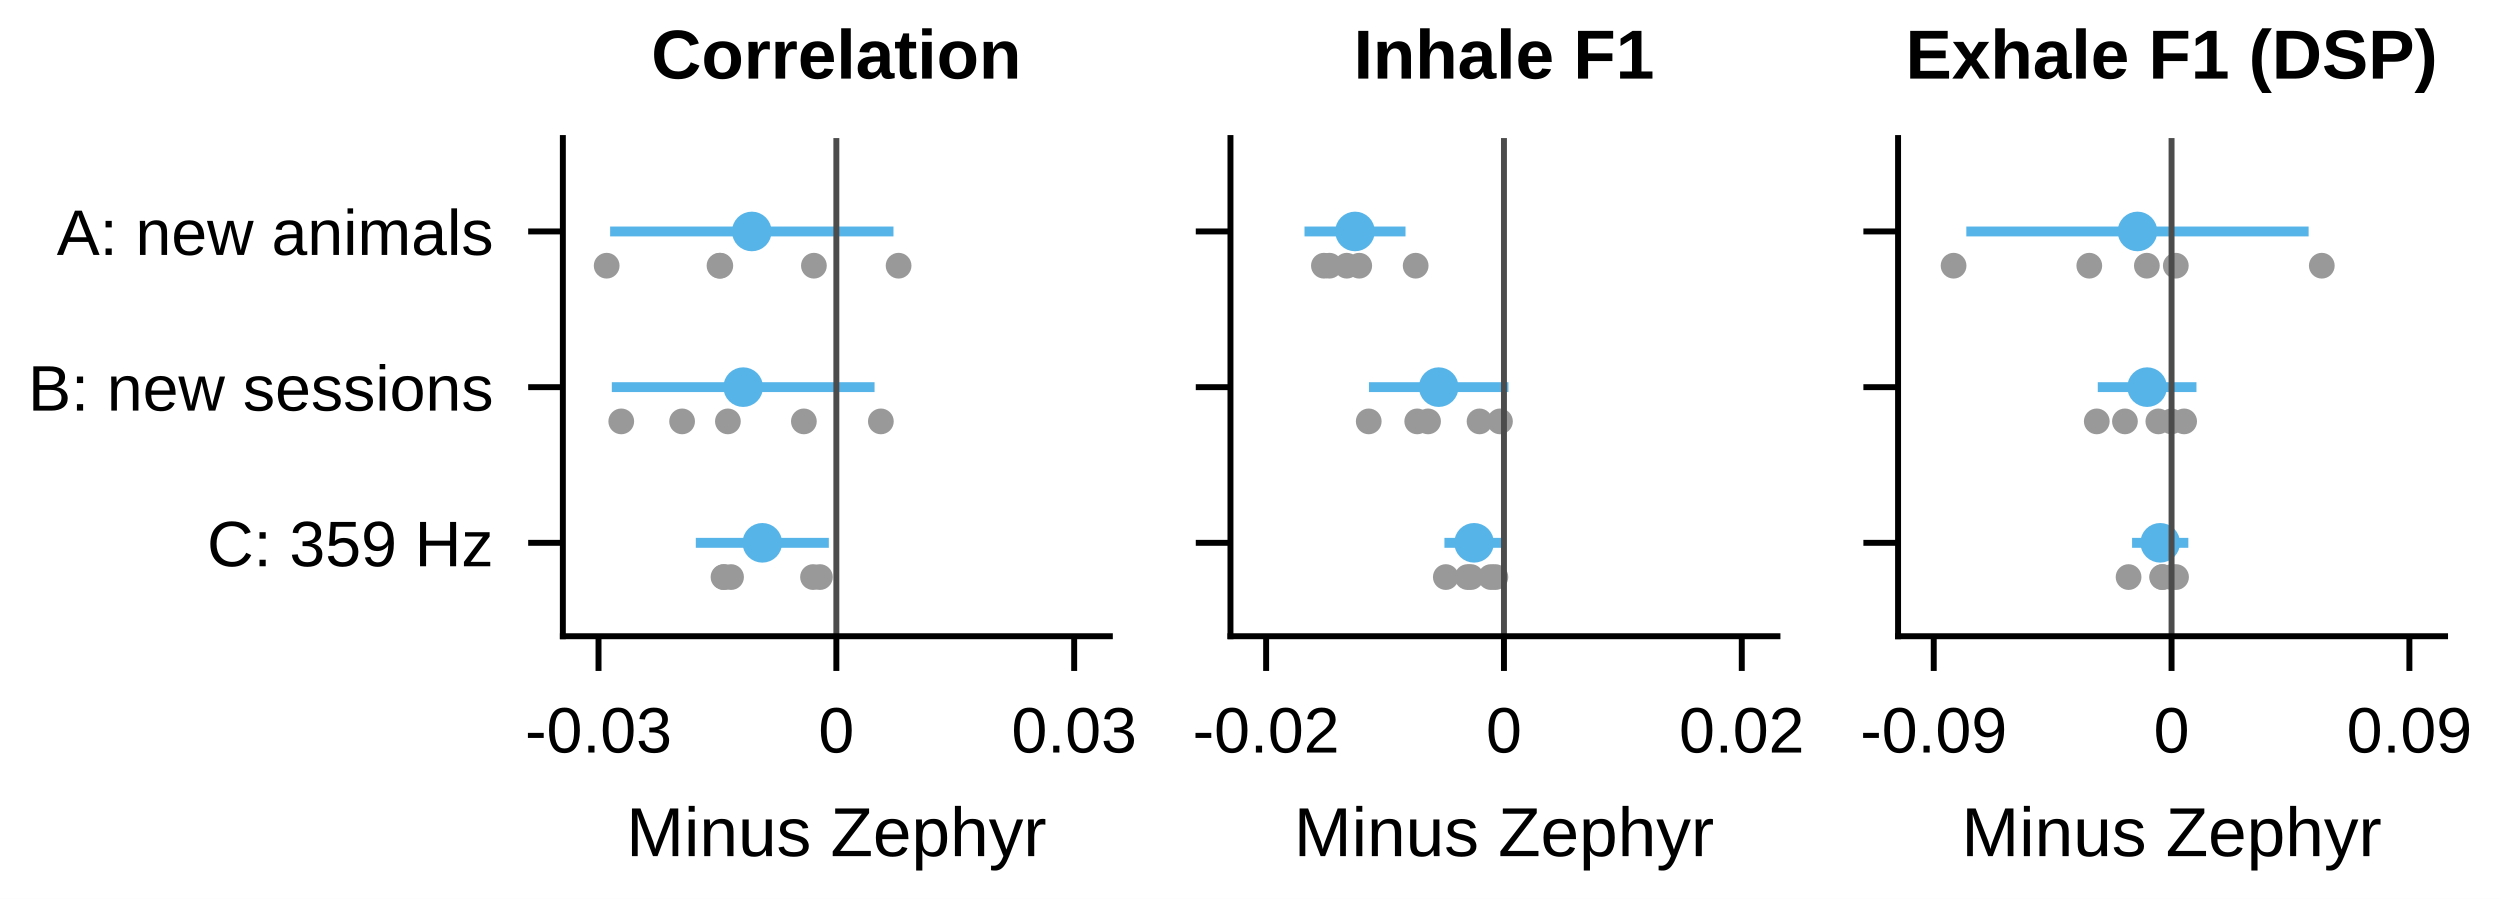
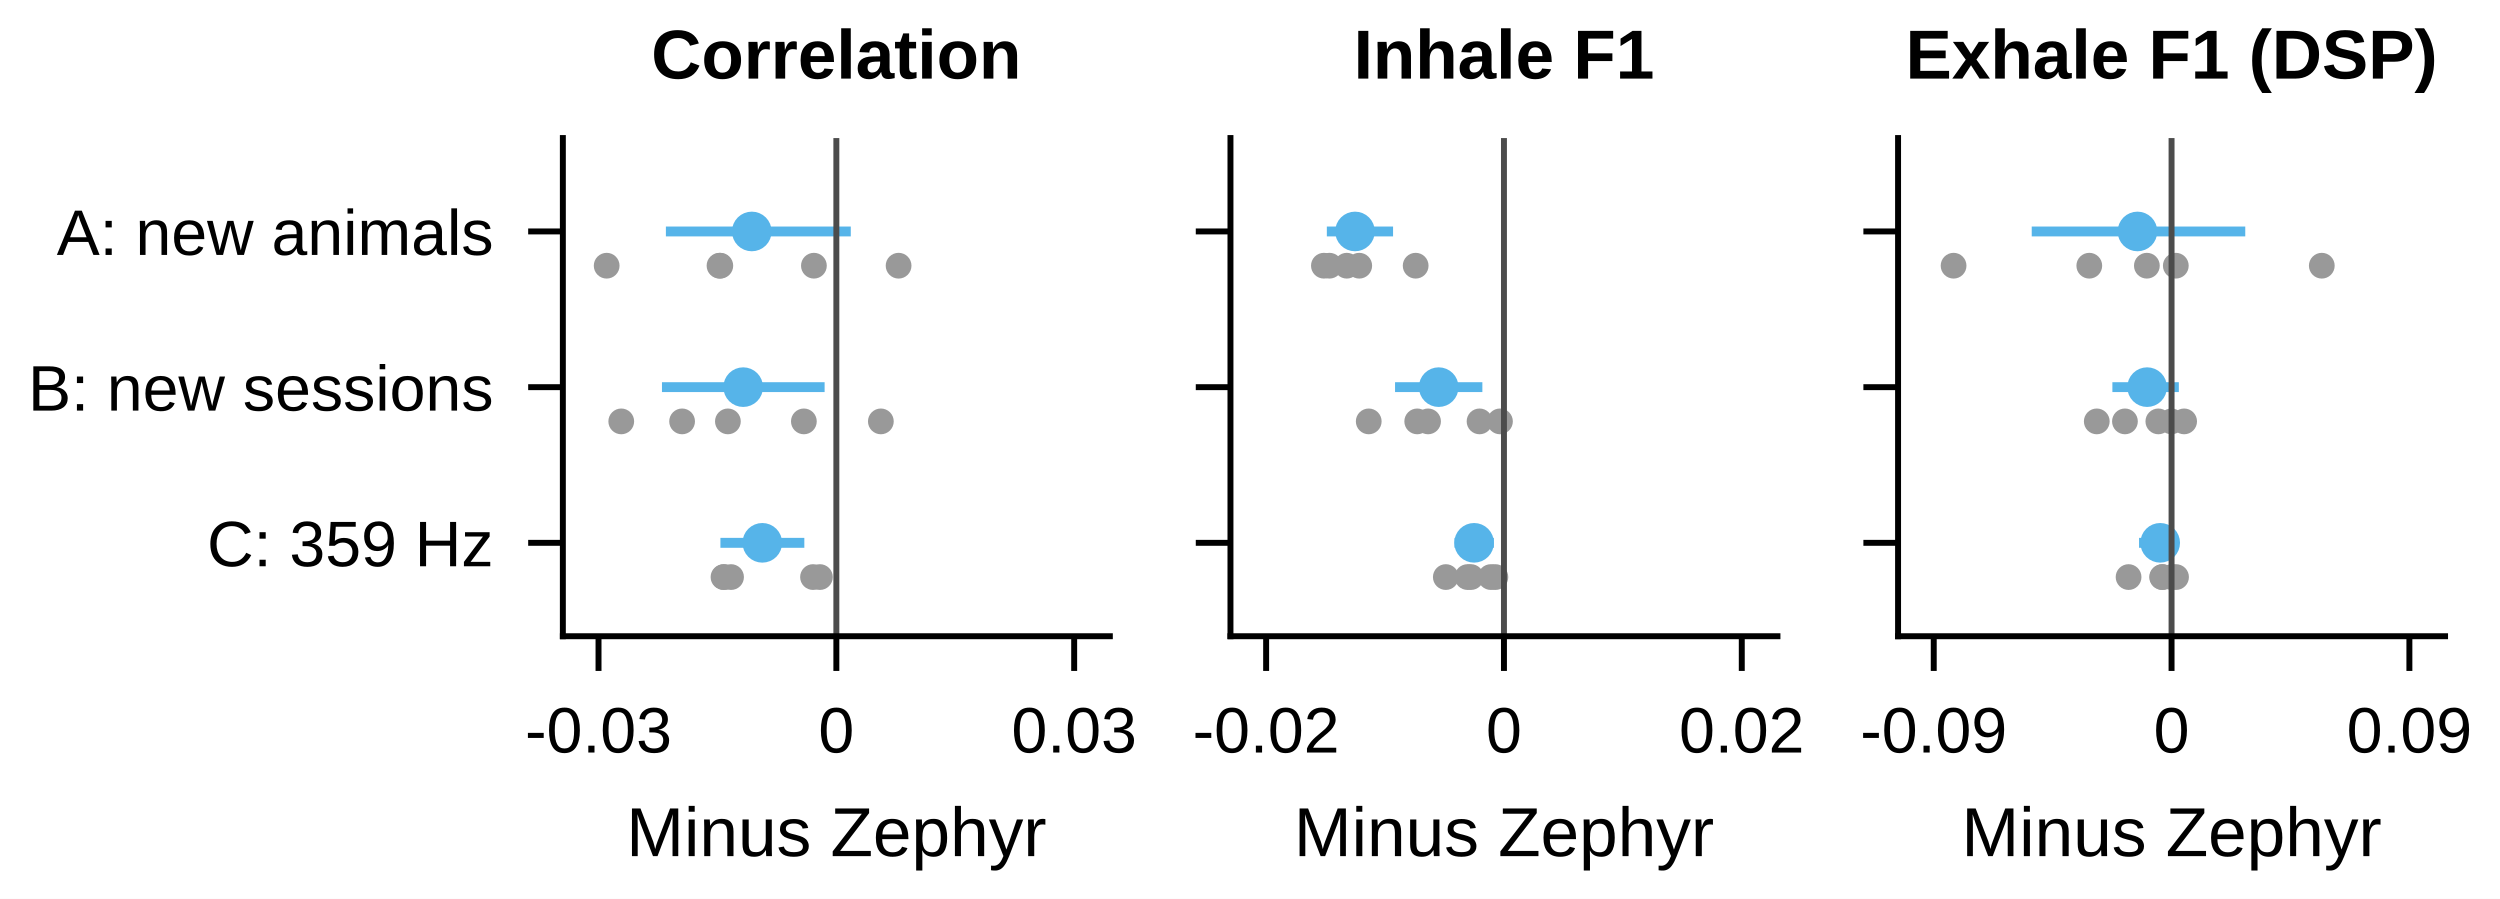
<svg xmlns="http://www.w3.org/2000/svg" xmlns:xlink="http://www.w3.org/1999/xlink" width="252.283pt" height="90.709pt" viewBox="0 0 252.283 90.709" version="1.1">
  <defs>
    <style type="text/css">*{stroke-linejoin: round; stroke-linecap: butt}</style>
  </defs>
  <g id="figure_1">
    <g id="patch_1">
      <path d="M 0 90.709  L 252.283 90.709  L 252.283 0  L 0 0  z " style="fill: #ffffff" />
    </g>
    <g id="axes_1">
      <g id="patch_2">
        <path d="M 56.799 64.204  L 111.998 64.204  L 111.998 13.931  L 56.799 13.931  z " style="fill: #ffffff" />
      </g>
      <g id="matplotlib.axis_1">
        <g id="xtick_1">
          <g id="line2d_1">
            <defs>
-               <path id="m97df9eaee3" d="M 0 0  L 0 3.5  " style="stroke: #000000; stroke-width: 0.6" />
+               <path id="m3a33fe05ad" d="M 0 0  L 0 3.5  " style="stroke: #000000; stroke-width: 0.6" />
            </defs>
            <g>
-               <use xlink:href="#m97df9eaee3" x="60.399" y="64.204" style="stroke: #000000; stroke-width: 0.6" />
+               <use xlink:href="#m3a33fe05ad" x="60.399" y="64.204" style="stroke: #000000; stroke-width: 0.6" />
            </g>
          </g>
          <g id="text_1">
            <text style="font-size: 6.5px; font-family: 'Arial', 'Helvetica', 'DejaVu Sans', sans-serif; text-anchor: middle" x="60.399" y="75.937" transform="rotate(-0 60.39909 75.93662)">-0.03</text>
          </g>
        </g>
        <g id="xtick_2">
          <g id="line2d_2">
            <g>
-               <use xlink:href="#m97df9eaee3" x="84.399" y="64.204" style="stroke: #000000; stroke-width: 0.6" />
+               <use xlink:href="#m3a33fe05ad" x="84.399" y="64.204" style="stroke: #000000; stroke-width: 0.6" />
            </g>
          </g>
          <g id="text_2">
            <text style="font-size: 6.5px; font-family: 'Arial', 'Helvetica', 'DejaVu Sans', sans-serif; text-anchor: middle" x="84.399" y="75.937" transform="rotate(-0 84.39852 75.93662)">0</text>
          </g>
        </g>
        <g id="xtick_3">
          <g id="line2d_3">
            <g>
-               <use xlink:href="#m97df9eaee3" x="108.398" y="64.204" style="stroke: #000000; stroke-width: 0.6" />
+               <use xlink:href="#m3a33fe05ad" x="108.398" y="64.204" style="stroke: #000000; stroke-width: 0.6" />
            </g>
          </g>
          <g id="text_3">
            <text style="font-size: 6.5px; font-family: 'Arial', 'Helvetica', 'DejaVu Sans', sans-serif; text-anchor: middle" x="108.398" y="75.937" transform="rotate(-0 108.398 75.93662)">0.03</text>
          </g>
        </g>
        <g id="text_4">
          <text style="font-size: 7px; font-family: 'Arial', 'Helvetica', 'DejaVu Sans', sans-serif; text-anchor: middle" x="84.399" y="86.401" transform="rotate(-0 84.39852 86.40073)">Minus Zephyr</text>
        </g>
      </g>
      <g id="matplotlib.axis_2">
        <g id="ytick_1">
          <g id="line2d_4">
            <defs>
-               <path id="maa96fe5936" d="M 0 0  L -3.5 0  " style="stroke: #000000; stroke-width: 0.6" />
+               <path id="m8f95cd70de" d="M 0 0  L -3.5 0  " style="stroke: #000000; stroke-width: 0.6" />
            </defs>
            <g>
-               <use xlink:href="#maa96fe5936" x="56.799" y="23.357" style="stroke: #000000; stroke-width: 0.6" />
+               <use xlink:href="#m8f95cd70de" x="56.799" y="23.357" style="stroke: #000000; stroke-width: 0.6" />
            </g>
          </g>
          <g id="text_5">
            <text style="font-size: 6.5px; font-family: 'Arial', 'Helvetica', 'DejaVu Sans', sans-serif; text-anchor: end" x="49.799" y="25.723" transform="rotate(-0 49.79918 25.72323)">A: new animals</text>
          </g>
        </g>
        <g id="ytick_2">
          <g id="line2d_5">
            <g>
-               <use xlink:href="#maa96fe5936" x="56.799" y="39.068" style="stroke: #000000; stroke-width: 0.6" />
+               <use xlink:href="#m8f95cd70de" x="56.799" y="39.068" style="stroke: #000000; stroke-width: 0.6" />
            </g>
          </g>
          <g id="text_6">
            <text style="font-size: 6.5px; font-family: 'Arial', 'Helvetica', 'DejaVu Sans', sans-serif; text-anchor: end" x="49.799" y="41.434" transform="rotate(-0 49.79918 41.43373)">B: new sessions</text>
          </g>
        </g>
        <g id="ytick_3">
          <g id="line2d_6">
            <g>
-               <use xlink:href="#maa96fe5936" x="56.799" y="54.778" style="stroke: #000000; stroke-width: 0.6" />
+               <use xlink:href="#m8f95cd70de" x="56.799" y="54.778" style="stroke: #000000; stroke-width: 0.6" />
            </g>
          </g>
          <g id="text_7">
            <text style="font-size: 6.5px; font-family: 'Arial', 'Helvetica', 'DejaVu Sans', sans-serif; text-anchor: end" x="49.799" y="57.144" transform="rotate(-0 49.79918 57.14423)">C: 359 Hz</text>
          </g>
        </g>
      </g>
      <g id="line2d_7">
        <defs>
-           <path id="m985978bc33" d="M 0 0.8  C 0.212 0.8 0.416 0.716 0.566 0.566  C 0.716 0.416 0.8 0.212 0.8 0  C 0.8 -0.212 0.716 -0.416 0.566 -0.566  C 0.416 -0.716 0.212 -0.8 0 -0.8  C -0.212 -0.8 -0.416 -0.716 -0.566 -0.566  C -0.716 -0.416 -0.8 -0.212 -0.8 0  C -0.8 0.212 -0.716 0.416 -0.566 0.566  C -0.416 0.716 -0.212 0.8 0 0.8  z " style="stroke: #999999" />
+           <path id="mb69b13fd29" d="M 0 0.8  C 0.212 0.8 0.416 0.716 0.566 0.566  C 0.716 0.416 0.8 0.212 0.8 0  C 0.8 -0.212 0.716 -0.416 0.566 -0.566  C 0.416 -0.716 0.212 -0.8 0 -0.8  C -0.212 -0.8 -0.416 -0.716 -0.566 -0.566  C -0.716 -0.416 -0.8 -0.212 -0.8 0  C -0.8 0.212 -0.716 0.416 -0.566 0.566  C -0.416 0.716 -0.212 0.8 0 0.8  z " style="stroke: #999999" />
        </defs>
-         <g clip-path="url(#p30439d365b)">
-           <use xlink:href="#m985978bc33" x="82.134" y="26.813" style="fill: #999999; stroke: #999999" />
-           <use xlink:href="#m985978bc33" x="61.221" y="26.813" style="fill: #999999; stroke: #999999" />
-           <use xlink:href="#m985978bc33" x="72.689" y="26.813" style="fill: #999999; stroke: #999999" />
-           <use xlink:href="#m985978bc33" x="72.608" y="26.813" style="fill: #999999; stroke: #999999" />
-           <use xlink:href="#m985978bc33" x="90.68" y="26.813" style="fill: #999999; stroke: #999999" />
+         <g clip-path="url(#p44e050f2d4)">
+           <use xlink:href="#mb69b13fd29" x="82.134" y="26.813" style="fill: #999999; stroke: #999999" />
+           <use xlink:href="#mb69b13fd29" x="61.221" y="26.813" style="fill: #999999; stroke: #999999" />
+           <use xlink:href="#mb69b13fd29" x="72.689" y="26.813" style="fill: #999999; stroke: #999999" />
+           <use xlink:href="#mb69b13fd29" x="72.608" y="26.813" style="fill: #999999; stroke: #999999" />
+           <use xlink:href="#mb69b13fd29" x="90.68" y="26.813" style="fill: #999999; stroke: #999999" />
        </g>
      </g>
      <g id="line2d_8">
-         <path d="M 62.069 23.357  L 89.664 23.357  " clip-path="url(#p30439d365b)" style="fill: none; stroke: #56b4e9; stroke-linecap: square" />
+         <path d="M 67.697 23.357  L 85.356 23.357  " clip-path="url(#p44e050f2d4)" style="fill: none; stroke: #56b4e9; stroke-linecap: square" />
      </g>
      <g id="line2d_9">
        <defs>
-           <path id="mf65e122a0c" d="M 0 1.5  C 0.398 1.5 0.779 1.342 1.061 1.061  C 1.342 0.779 1.5 0.398 1.5 0  C 1.5 -0.398 1.342 -0.779 1.061 -1.061  C 0.779 -1.342 0.398 -1.5 0 -1.5  C -0.398 -1.5 -0.779 -1.342 -1.061 -1.061  C -1.342 -0.779 -1.5 -0.398 -1.5 0  C -1.5 0.398 -1.342 0.779 -1.061 1.061  C -0.779 1.342 -0.398 1.5 0 1.5  z " style="stroke: #56b4e9" />
+           <path id="m6a6322c299" d="M 0 1.5  C 0.398 1.5 0.779 1.342 1.061 1.061  C 1.342 0.779 1.5 0.398 1.5 0  C 1.5 -0.398 1.342 -0.779 1.061 -1.061  C 0.779 -1.342 0.398 -1.5 0 -1.5  C -0.398 -1.5 -0.779 -1.342 -1.061 -1.061  C -1.342 -0.779 -1.5 -0.398 -1.5 0  C -1.5 0.398 -1.342 0.779 -1.061 1.061  C -0.779 1.342 -0.398 1.5 0 1.5  z " style="stroke: #56b4e9" />
        </defs>
-         <g clip-path="url(#p30439d365b)">
-           <use xlink:href="#mf65e122a0c" x="75.866" y="23.357" style="fill: #56b4e9; stroke: #56b4e9" />
+         <g clip-path="url(#p44e050f2d4)">
+           <use xlink:href="#m6a6322c299" x="75.866" y="23.357" style="fill: #56b4e9; stroke: #56b4e9" />
        </g>
      </g>
      <g id="line2d_10">
-         <g clip-path="url(#p30439d365b)">
-           <use xlink:href="#m985978bc33" x="88.89" y="42.524" style="fill: #999999; stroke: #999999" />
-           <use xlink:href="#m985978bc33" x="73.454" y="42.524" style="fill: #999999; stroke: #999999" />
-           <use xlink:href="#m985978bc33" x="68.833" y="42.524" style="fill: #999999; stroke: #999999" />
-           <use xlink:href="#m985978bc33" x="81.121" y="42.524" style="fill: #999999; stroke: #999999" />
-           <use xlink:href="#m985978bc33" x="62.693" y="42.524" style="fill: #999999; stroke: #999999" />
+         <g clip-path="url(#p44e050f2d4)">
+           <use xlink:href="#mb69b13fd29" x="88.89" y="42.524" style="fill: #999999; stroke: #999999" />
+           <use xlink:href="#mb69b13fd29" x="73.454" y="42.524" style="fill: #999999; stroke: #999999" />
+           <use xlink:href="#mb69b13fd29" x="68.833" y="42.524" style="fill: #999999; stroke: #999999" />
+           <use xlink:href="#mb69b13fd29" x="81.121" y="42.524" style="fill: #999999; stroke: #999999" />
+           <use xlink:href="#mb69b13fd29" x="62.693" y="42.524" style="fill: #999999; stroke: #999999" />
        </g>
      </g>
      <g id="line2d_11">
-         <path d="M 62.24 39.068  L 87.756 39.068  " clip-path="url(#p30439d365b)" style="fill: none; stroke: #56b4e9; stroke-linecap: square" />
+         <path d="M 67.301 39.068  L 82.715 39.068  " clip-path="url(#p44e050f2d4)" style="fill: none; stroke: #56b4e9; stroke-linecap: square" />
      </g>
      <g id="line2d_12">
-         <g clip-path="url(#p30439d365b)">
-           <use xlink:href="#mf65e122a0c" x="74.998" y="39.068" style="fill: #56b4e9; stroke: #56b4e9" />
+         <g clip-path="url(#p44e050f2d4)">
+           <use xlink:href="#m6a6322c299" x="74.998" y="39.068" style="fill: #56b4e9; stroke: #56b4e9" />
        </g>
      </g>
      <g id="line2d_13">
-         <g clip-path="url(#p30439d365b)">
-           <use xlink:href="#m985978bc33" x="82.044" y="58.234" style="fill: #999999; stroke: #999999" />
-           <use xlink:href="#m985978bc33" x="73.011" y="58.234" style="fill: #999999; stroke: #999999" />
-           <use xlink:href="#m985978bc33" x="73.772" y="58.234" style="fill: #999999; stroke: #999999" />
-           <use xlink:href="#m985978bc33" x="82.74" y="58.234" style="fill: #999999; stroke: #999999" />
-           <use xlink:href="#m985978bc33" x="73.07" y="58.234" style="fill: #999999; stroke: #999999" />
+         <g clip-path="url(#p44e050f2d4)">
+           <use xlink:href="#mb69b13fd29" x="82.044" y="58.234" style="fill: #999999; stroke: #999999" />
+           <use xlink:href="#mb69b13fd29" x="73.011" y="58.234" style="fill: #999999; stroke: #999999" />
+           <use xlink:href="#mb69b13fd29" x="73.772" y="58.234" style="fill: #999999; stroke: #999999" />
+           <use xlink:href="#mb69b13fd29" x="82.74" y="58.234" style="fill: #999999; stroke: #999999" />
+           <use xlink:href="#mb69b13fd29" x="73.07" y="58.234" style="fill: #999999; stroke: #999999" />
        </g>
      </g>
      <g id="line2d_14">
-         <path d="M 70.715 54.778  L 83.14 54.778  " clip-path="url(#p30439d365b)" style="fill: none; stroke: #56b4e9; stroke-linecap: square" />
+         <path d="M 73.199 54.778  L 80.668 54.778  " clip-path="url(#p44e050f2d4)" style="fill: none; stroke: #56b4e9; stroke-linecap: square" />
      </g>
      <g id="line2d_15">
-         <g clip-path="url(#p30439d365b)">
-           <use xlink:href="#mf65e122a0c" x="76.928" y="54.778" style="fill: #56b4e9; stroke: #56b4e9" />
+         <g clip-path="url(#p44e050f2d4)">
+           <use xlink:href="#m6a6322c299" x="76.928" y="54.778" style="fill: #56b4e9; stroke: #56b4e9" />
        </g>
      </g>
      <g id="line2d_16">
-         <path d="M 84.399 64.204  L 84.399 13.931  " clip-path="url(#p30439d365b)" style="fill: none; stroke: #4c4c4c; stroke-width: 0.6; stroke-linecap: square" />
+         <path d="M 84.399 64.204  L 84.399 13.931  " clip-path="url(#p44e050f2d4)" style="fill: none; stroke: #4c4c4c; stroke-width: 0.6; stroke-linecap: square" />
      </g>
      <g id="patch_3">
        <path d="M 56.799 64.204  L 56.799 13.931  " style="fill: none; stroke: #000000; stroke-width: 0.6; stroke-linejoin: miter; stroke-linecap: square" />
      </g>
      <g id="patch_4">
        <path d="M 56.799 64.204  L 111.998 64.204  " style="fill: none; stroke: #000000; stroke-width: 0.6; stroke-linejoin: miter; stroke-linecap: square" />
      </g>
      <g id="text_8">
        <text style="font-weight: 700; font-size: 7px; font-family: 'Arial', 'Helvetica', 'DejaVu Sans', sans-serif; text-anchor: middle" x="84.399" y="7.931" transform="rotate(-0 84.39852 7.930837)">Correlation</text>
      </g>
    </g>
    <g id="axes_2">
      <g id="patch_5">
        <path d="M 124.17 64.204  L 179.368 64.204  L 179.368 13.931  L 124.17 13.931  z " style="fill: #ffffff" />
      </g>
      <g id="matplotlib.axis_3">
        <g id="xtick_4">
          <g id="line2d_17">
            <g>
-               <use xlink:href="#m97df9eaee3" x="127.769" y="64.204" style="stroke: #000000; stroke-width: 0.6" />
+               <use xlink:href="#m3a33fe05ad" x="127.769" y="64.204" style="stroke: #000000; stroke-width: 0.6" />
            </g>
          </g>
          <g id="text_9">
            <text style="font-size: 6.5px; font-family: 'Arial', 'Helvetica', 'DejaVu Sans', sans-serif; text-anchor: middle" x="127.769" y="75.937" transform="rotate(-0 127.7695 75.93662)">-0.02</text>
          </g>
        </g>
        <g id="xtick_5">
          <g id="line2d_18">
            <g>
-               <use xlink:href="#m97df9eaee3" x="151.769" y="64.204" style="stroke: #000000; stroke-width: 0.6" />
+               <use xlink:href="#m3a33fe05ad" x="151.769" y="64.204" style="stroke: #000000; stroke-width: 0.6" />
            </g>
          </g>
          <g id="text_10">
            <text style="font-size: 6.5px; font-family: 'Arial', 'Helvetica', 'DejaVu Sans', sans-serif; text-anchor: middle" x="151.769" y="75.937" transform="rotate(-0 151.7689 75.93662)">0</text>
          </g>
        </g>
        <g id="xtick_6">
          <g id="line2d_19">
            <g>
-               <use xlink:href="#m97df9eaee3" x="175.768" y="64.204" style="stroke: #000000; stroke-width: 0.6" />
+               <use xlink:href="#m3a33fe05ad" x="175.768" y="64.204" style="stroke: #000000; stroke-width: 0.6" />
            </g>
          </g>
          <g id="text_11">
            <text style="font-size: 6.5px; font-family: 'Arial', 'Helvetica', 'DejaVu Sans', sans-serif; text-anchor: middle" x="175.768" y="75.937" transform="rotate(-0 175.7684 75.93662)">0.02</text>
          </g>
        </g>
        <g id="text_12">
          <text style="font-size: 7px; font-family: 'Arial', 'Helvetica', 'DejaVu Sans', sans-serif; text-anchor: middle" x="151.769" y="86.401" transform="rotate(-0 151.7689 86.40073)">Minus Zephyr</text>
        </g>
      </g>
      <g id="matplotlib.axis_4">
        <g id="ytick_4">
          <g id="line2d_20">
            <g>
-               <use xlink:href="#maa96fe5936" x="124.17" y="23.357" style="stroke: #000000; stroke-width: 0.6" />
+               <use xlink:href="#m8f95cd70de" x="124.17" y="23.357" style="stroke: #000000; stroke-width: 0.6" />
            </g>
          </g>
        </g>
        <g id="ytick_5">
          <g id="line2d_21">
            <g>
-               <use xlink:href="#maa96fe5936" x="124.17" y="39.068" style="stroke: #000000; stroke-width: 0.6" />
+               <use xlink:href="#m8f95cd70de" x="124.17" y="39.068" style="stroke: #000000; stroke-width: 0.6" />
            </g>
          </g>
        </g>
        <g id="ytick_6">
          <g id="line2d_22">
            <g>
-               <use xlink:href="#maa96fe5936" x="124.17" y="54.778" style="stroke: #000000; stroke-width: 0.6" />
+               <use xlink:href="#m8f95cd70de" x="124.17" y="54.778" style="stroke: #000000; stroke-width: 0.6" />
            </g>
          </g>
        </g>
      </g>
      <g id="line2d_23">
-         <g clip-path="url(#p0e982835d2)">
-           <use xlink:href="#m985978bc33" x="142.859" y="26.813" style="fill: #999999; stroke: #999999" />
-           <use xlink:href="#m985978bc33" x="133.599" y="26.813" style="fill: #999999; stroke: #999999" />
-           <use xlink:href="#m985978bc33" x="134.16" y="26.813" style="fill: #999999; stroke: #999999" />
-           <use xlink:href="#m985978bc33" x="137.165" y="26.813" style="fill: #999999; stroke: #999999" />
-           <use xlink:href="#m985978bc33" x="135.908" y="26.813" style="fill: #999999; stroke: #999999" />
+         <g clip-path="url(#p1f1b75838d)">
+           <use xlink:href="#mb69b13fd29" x="142.859" y="26.813" style="fill: #999999; stroke: #999999" />
+           <use xlink:href="#mb69b13fd29" x="133.599" y="26.813" style="fill: #999999; stroke: #999999" />
+           <use xlink:href="#mb69b13fd29" x="134.16" y="26.813" style="fill: #999999; stroke: #999999" />
+           <use xlink:href="#mb69b13fd29" x="137.165" y="26.813" style="fill: #999999; stroke: #999999" />
+           <use xlink:href="#mb69b13fd29" x="135.908" y="26.813" style="fill: #999999; stroke: #999999" />
        </g>
      </g>
      <g id="line2d_24">
-         <path d="M 132.141 23.357  L 141.336 23.357  " clip-path="url(#p0e982835d2)" style="fill: none; stroke: #56b4e9; stroke-linecap: square" />
+         <path d="M 134.395 23.357  L 140.079 23.357  " clip-path="url(#p1f1b75838d)" style="fill: none; stroke: #56b4e9; stroke-linecap: square" />
      </g>
      <g id="line2d_25">
-         <g clip-path="url(#p0e982835d2)">
-           <use xlink:href="#mf65e122a0c" x="136.738" y="23.357" style="fill: #56b4e9; stroke: #56b4e9" />
+         <g clip-path="url(#p1f1b75838d)">
+           <use xlink:href="#m6a6322c299" x="136.738" y="23.357" style="fill: #56b4e9; stroke: #56b4e9" />
        </g>
      </g>
      <g id="line2d_26">
-         <g clip-path="url(#p0e982835d2)">
-           <use xlink:href="#m985978bc33" x="151.366" y="42.524" style="fill: #999999; stroke: #999999" />
-           <use xlink:href="#m985978bc33" x="143.017" y="42.524" style="fill: #999999; stroke: #999999" />
-           <use xlink:href="#m985978bc33" x="144.109" y="42.524" style="fill: #999999; stroke: #999999" />
-           <use xlink:href="#m985978bc33" x="149.306" y="42.524" style="fill: #999999; stroke: #999999" />
-           <use xlink:href="#m985978bc33" x="138.123" y="42.524" style="fill: #999999; stroke: #999999" />
+         <g clip-path="url(#p1f1b75838d)">
+           <use xlink:href="#mb69b13fd29" x="151.366" y="42.524" style="fill: #999999; stroke: #999999" />
+           <use xlink:href="#mb69b13fd29" x="143.017" y="42.524" style="fill: #999999; stroke: #999999" />
+           <use xlink:href="#mb69b13fd29" x="144.109" y="42.524" style="fill: #999999; stroke: #999999" />
+           <use xlink:href="#mb69b13fd29" x="149.306" y="42.524" style="fill: #999999; stroke: #999999" />
+           <use xlink:href="#mb69b13fd29" x="138.123" y="42.524" style="fill: #999999; stroke: #999999" />
        </g>
      </g>
      <g id="line2d_27">
-         <path d="M 138.646 39.068  L 151.723 39.068  " clip-path="url(#p0e982835d2)" style="fill: none; stroke: #56b4e9; stroke-linecap: square" />
+         <path d="M 141.278 39.068  L 149.09 39.068  " clip-path="url(#p1f1b75838d)" style="fill: none; stroke: #56b4e9; stroke-linecap: square" />
      </g>
      <g id="line2d_28">
-         <g clip-path="url(#p0e982835d2)">
-           <use xlink:href="#mf65e122a0c" x="145.184" y="39.068" style="fill: #56b4e9; stroke: #56b4e9" />
+         <g clip-path="url(#p1f1b75838d)">
+           <use xlink:href="#m6a6322c299" x="145.184" y="39.068" style="fill: #56b4e9; stroke: #56b4e9" />
        </g>
      </g>
      <g id="line2d_29">
-         <g clip-path="url(#p0e982835d2)">
-           <use xlink:href="#m985978bc33" x="150.905" y="58.234" style="fill: #999999; stroke: #999999" />
-           <use xlink:href="#m985978bc33" x="145.902" y="58.234" style="fill: #999999; stroke: #999999" />
-           <use xlink:href="#m985978bc33" x="148.437" y="58.234" style="fill: #999999; stroke: #999999" />
-           <use xlink:href="#m985978bc33" x="150.441" y="58.234" style="fill: #999999; stroke: #999999" />
-           <use xlink:href="#m985978bc33" x="148.092" y="58.234" style="fill: #999999; stroke: #999999" />
+         <g clip-path="url(#p1f1b75838d)">
+           <use xlink:href="#mb69b13fd29" x="150.905" y="58.234" style="fill: #999999; stroke: #999999" />
+           <use xlink:href="#mb69b13fd29" x="145.902" y="58.234" style="fill: #999999; stroke: #999999" />
+           <use xlink:href="#mb69b13fd29" x="148.437" y="58.234" style="fill: #999999; stroke: #999999" />
+           <use xlink:href="#mb69b13fd29" x="150.441" y="58.234" style="fill: #999999; stroke: #999999" />
+           <use xlink:href="#mb69b13fd29" x="148.092" y="58.234" style="fill: #999999; stroke: #999999" />
        </g>
      </g>
      <g id="line2d_30">
-         <path d="M 146.261 54.778  L 151.25 54.778  " clip-path="url(#p0e982835d2)" style="fill: none; stroke: #56b4e9; stroke-linecap: square" />
+         <path d="M 147.285 54.778  L 150.25 54.778  " clip-path="url(#p1f1b75838d)" style="fill: none; stroke: #56b4e9; stroke-linecap: square" />
      </g>
      <g id="line2d_31">
-         <g clip-path="url(#p0e982835d2)">
-           <use xlink:href="#mf65e122a0c" x="148.755" y="54.778" style="fill: #56b4e9; stroke: #56b4e9" />
+         <g clip-path="url(#p1f1b75838d)">
+           <use xlink:href="#m6a6322c299" x="148.755" y="54.778" style="fill: #56b4e9; stroke: #56b4e9" />
        </g>
      </g>
      <g id="line2d_32">
-         <path d="M 151.769 64.204  L 151.769 13.931  " clip-path="url(#p0e982835d2)" style="fill: none; stroke: #4c4c4c; stroke-width: 0.6; stroke-linecap: square" />
+         <path d="M 151.769 64.204  L 151.769 13.931  " clip-path="url(#p1f1b75838d)" style="fill: none; stroke: #4c4c4c; stroke-width: 0.6; stroke-linecap: square" />
      </g>
      <g id="patch_6">
        <path d="M 124.17 64.204  L 124.17 13.931  " style="fill: none; stroke: #000000; stroke-width: 0.6; stroke-linejoin: miter; stroke-linecap: square" />
      </g>
      <g id="patch_7">
        <path d="M 124.17 64.204  L 179.368 64.204  " style="fill: none; stroke: #000000; stroke-width: 0.6; stroke-linejoin: miter; stroke-linecap: square" />
      </g>
      <g id="text_13">
        <text style="font-weight: 700; font-size: 7px; font-family: 'Arial', 'Helvetica', 'DejaVu Sans', sans-serif; text-anchor: middle" x="151.769" y="7.931" transform="rotate(-0 151.7689 7.930837)">Inhale F1</text>
      </g>
    </g>
    <g id="axes_3">
      <g id="patch_8">
        <path d="M 191.54 64.204  L 246.739 64.204  L 246.739 13.931  L 191.54 13.931  z " style="fill: #ffffff" />
      </g>
      <g id="matplotlib.axis_5">
        <g id="xtick_7">
          <g id="line2d_33">
            <g>
-               <use xlink:href="#m97df9eaee3" x="195.14" y="64.204" style="stroke: #000000; stroke-width: 0.6" />
+               <use xlink:href="#m3a33fe05ad" x="195.14" y="64.204" style="stroke: #000000; stroke-width: 0.6" />
            </g>
          </g>
          <g id="text_14">
            <text style="font-size: 6.5px; font-family: 'Arial', 'Helvetica', 'DejaVu Sans', sans-serif; text-anchor: middle" x="195.14" y="75.937" transform="rotate(-0 195.1399 75.93662)">-0.09</text>
          </g>
        </g>
        <g id="xtick_8">
          <g id="line2d_34">
            <g>
-               <use xlink:href="#m97df9eaee3" x="219.139" y="64.204" style="stroke: #000000; stroke-width: 0.6" />
+               <use xlink:href="#m3a33fe05ad" x="219.139" y="64.204" style="stroke: #000000; stroke-width: 0.6" />
            </g>
          </g>
          <g id="text_15">
            <text style="font-size: 6.5px; font-family: 'Arial', 'Helvetica', 'DejaVu Sans', sans-serif; text-anchor: middle" x="219.139" y="75.937" transform="rotate(-0 219.1393 75.93662)">0</text>
          </g>
        </g>
        <g id="xtick_9">
          <g id="line2d_35">
            <g>
-               <use xlink:href="#m97df9eaee3" x="243.139" y="64.204" style="stroke: #000000; stroke-width: 0.6" />
+               <use xlink:href="#m3a33fe05ad" x="243.139" y="64.204" style="stroke: #000000; stroke-width: 0.6" />
            </g>
          </g>
          <g id="text_16">
            <text style="font-size: 6.5px; font-family: 'Arial', 'Helvetica', 'DejaVu Sans', sans-serif; text-anchor: middle" x="243.139" y="75.937" transform="rotate(-0 243.1388 75.93662)">0.09</text>
          </g>
        </g>
        <g id="text_17">
          <text style="font-size: 7px; font-family: 'Arial', 'Helvetica', 'DejaVu Sans', sans-serif; text-anchor: middle" x="219.139" y="86.401" transform="rotate(-0 219.1393 86.40073)">Minus Zephyr</text>
        </g>
      </g>
      <g id="matplotlib.axis_6">
        <g id="ytick_7">
          <g id="line2d_36">
            <g>
-               <use xlink:href="#maa96fe5936" x="191.54" y="23.357" style="stroke: #000000; stroke-width: 0.6" />
+               <use xlink:href="#m8f95cd70de" x="191.54" y="23.357" style="stroke: #000000; stroke-width: 0.6" />
            </g>
          </g>
        </g>
        <g id="ytick_8">
          <g id="line2d_37">
            <g>
-               <use xlink:href="#maa96fe5936" x="191.54" y="39.068" style="stroke: #000000; stroke-width: 0.6" />
+               <use xlink:href="#m8f95cd70de" x="191.54" y="39.068" style="stroke: #000000; stroke-width: 0.6" />
            </g>
          </g>
        </g>
        <g id="ytick_9">
          <g id="line2d_38">
            <g>
-               <use xlink:href="#maa96fe5936" x="191.54" y="54.778" style="stroke: #000000; stroke-width: 0.6" />
+               <use xlink:href="#m8f95cd70de" x="191.54" y="54.778" style="stroke: #000000; stroke-width: 0.6" />
            </g>
          </g>
        </g>
      </g>
      <g id="line2d_39">
-         <g clip-path="url(#p2eb0abe3ff)">
-           <use xlink:href="#m985978bc33" x="219.568" y="26.813" style="fill: #999999; stroke: #999999" />
-           <use xlink:href="#m985978bc33" x="197.142" y="26.813" style="fill: #999999; stroke: #999999" />
-           <use xlink:href="#m985978bc33" x="216.647" y="26.813" style="fill: #999999; stroke: #999999" />
-           <use xlink:href="#m985978bc33" x="210.837" y="26.813" style="fill: #999999; stroke: #999999" />
-           <use xlink:href="#m985978bc33" x="234.3" y="26.813" style="fill: #999999; stroke: #999999" />
+         <g clip-path="url(#p9a4d76065b)">
+           <use xlink:href="#mb69b13fd29" x="219.568" y="26.813" style="fill: #999999; stroke: #999999" />
+           <use xlink:href="#mb69b13fd29" x="197.142" y="26.813" style="fill: #999999; stroke: #999999" />
+           <use xlink:href="#mb69b13fd29" x="216.647" y="26.813" style="fill: #999999; stroke: #999999" />
+           <use xlink:href="#mb69b13fd29" x="210.837" y="26.813" style="fill: #999999; stroke: #999999" />
+           <use xlink:href="#mb69b13fd29" x="234.3" y="26.813" style="fill: #999999; stroke: #999999" />
        </g>
      </g>
      <g id="line2d_40">
-         <path d="M 198.927 23.357  L 232.471 23.357  " clip-path="url(#p2eb0abe3ff)" style="fill: none; stroke: #56b4e9; stroke-linecap: square" />
+         <path d="M 205.528 23.357  L 226.077 23.357  " clip-path="url(#p9a4d76065b)" style="fill: none; stroke: #56b4e9; stroke-linecap: square" />
      </g>
      <g id="line2d_41">
-         <g clip-path="url(#p2eb0abe3ff)">
-           <use xlink:href="#mf65e122a0c" x="215.699" y="23.357" style="fill: #56b4e9; stroke: #56b4e9" />
+         <g clip-path="url(#p9a4d76065b)">
+           <use xlink:href="#m6a6322c299" x="215.699" y="23.357" style="fill: #56b4e9; stroke: #56b4e9" />
        </g>
      </g>
      <g id="line2d_42">
-         <g clip-path="url(#p2eb0abe3ff)">
-           <use xlink:href="#m985978bc33" x="220.408" y="42.524" style="fill: #999999; stroke: #999999" />
-           <use xlink:href="#m985978bc33" x="217.806" y="42.524" style="fill: #999999; stroke: #999999" />
-           <use xlink:href="#m985978bc33" x="214.435" y="42.524" style="fill: #999999; stroke: #999999" />
-           <use xlink:href="#m985978bc33" x="219.124" y="42.524" style="fill: #999999; stroke: #999999" />
-           <use xlink:href="#m985978bc33" x="211.592" y="42.524" style="fill: #999999; stroke: #999999" />
+         <g clip-path="url(#p9a4d76065b)">
+           <use xlink:href="#mb69b13fd29" x="220.408" y="42.524" style="fill: #999999; stroke: #999999" />
+           <use xlink:href="#mb69b13fd29" x="217.806" y="42.524" style="fill: #999999; stroke: #999999" />
+           <use xlink:href="#mb69b13fd29" x="214.435" y="42.524" style="fill: #999999; stroke: #999999" />
+           <use xlink:href="#mb69b13fd29" x="219.124" y="42.524" style="fill: #999999; stroke: #999999" />
+           <use xlink:href="#mb69b13fd29" x="211.592" y="42.524" style="fill: #999999; stroke: #999999" />
        </g>
      </g>
      <g id="line2d_43">
-         <path d="M 212.193 39.068  L 221.152 39.068  " clip-path="url(#p2eb0abe3ff)" style="fill: none; stroke: #56b4e9; stroke-linecap: square" />
+         <path d="M 213.667 39.068  L 219.374 39.068  " clip-path="url(#p9a4d76065b)" style="fill: none; stroke: #56b4e9; stroke-linecap: square" />
      </g>
      <g id="line2d_44">
-         <g clip-path="url(#p2eb0abe3ff)">
-           <use xlink:href="#mf65e122a0c" x="216.673" y="39.068" style="fill: #56b4e9; stroke: #56b4e9" />
+         <g clip-path="url(#p9a4d76065b)">
+           <use xlink:href="#m6a6322c299" x="216.673" y="39.068" style="fill: #56b4e9; stroke: #56b4e9" />
        </g>
      </g>
      <g id="line2d_45">
-         <g clip-path="url(#p2eb0abe3ff)">
-           <use xlink:href="#m985978bc33" x="219.158" y="58.234" style="fill: #999999; stroke: #999999" />
-           <use xlink:href="#m985978bc33" x="214.801" y="58.234" style="fill: #999999; stroke: #999999" />
-           <use xlink:href="#m985978bc33" x="218.187" y="58.234" style="fill: #999999; stroke: #999999" />
-           <use xlink:href="#m985978bc33" x="219.591" y="58.234" style="fill: #999999; stroke: #999999" />
-           <use xlink:href="#m985978bc33" x="218.229" y="58.234" style="fill: #999999; stroke: #999999" />
+         <g clip-path="url(#p9a4d76065b)">
+           <use xlink:href="#mb69b13fd29" x="219.158" y="58.234" style="fill: #999999; stroke: #999999" />
+           <use xlink:href="#mb69b13fd29" x="214.801" y="58.234" style="fill: #999999; stroke: #999999" />
+           <use xlink:href="#mb69b13fd29" x="218.187" y="58.234" style="fill: #999999; stroke: #999999" />
+           <use xlink:href="#mb69b13fd29" x="219.591" y="58.234" style="fill: #999999; stroke: #999999" />
+           <use xlink:href="#mb69b13fd29" x="218.229" y="58.234" style="fill: #999999; stroke: #999999" />
        </g>
      </g>
      <g id="line2d_46">
-         <path d="M 215.654 54.778  L 220.332 54.778  " clip-path="url(#p2eb0abe3ff)" style="fill: none; stroke: #56b4e9; stroke-linecap: square" />
+         <path d="M 216.358 54.778  L 219.145 54.778  " clip-path="url(#p9a4d76065b)" style="fill: none; stroke: #56b4e9; stroke-linecap: square" />
      </g>
      <g id="line2d_47">
-         <g clip-path="url(#p2eb0abe3ff)">
-           <use xlink:href="#mf65e122a0c" x="217.993" y="54.778" style="fill: #56b4e9; stroke: #56b4e9" />
+         <g clip-path="url(#p9a4d76065b)">
+           <use xlink:href="#m6a6322c299" x="217.993" y="54.778" style="fill: #56b4e9; stroke: #56b4e9" />
        </g>
      </g>
      <g id="line2d_48">
-         <path d="M 219.139 64.204  L 219.139 13.931  " clip-path="url(#p2eb0abe3ff)" style="fill: none; stroke: #4c4c4c; stroke-width: 0.6; stroke-linecap: square" />
+         <path d="M 219.139 64.204  L 219.139 13.931  " clip-path="url(#p9a4d76065b)" style="fill: none; stroke: #4c4c4c; stroke-width: 0.6; stroke-linecap: square" />
      </g>
      <g id="patch_9">
        <path d="M 191.54 64.204  L 191.54 13.931  " style="fill: none; stroke: #000000; stroke-width: 0.6; stroke-linejoin: miter; stroke-linecap: square" />
      </g>
      <g id="patch_10">
        <path d="M 191.54 64.204  L 246.739 64.204  " style="fill: none; stroke: #000000; stroke-width: 0.6; stroke-linejoin: miter; stroke-linecap: square" />
      </g>
      <g id="text_18">
        <text style="font-weight: 700; font-size: 7px; font-family: 'Arial', 'Helvetica', 'DejaVu Sans', sans-serif; text-anchor: middle" x="219.139" y="7.931" transform="rotate(-0 219.1393 7.930837)">Exhale F1 (DSP)</text>
      </g>
    </g>
  </g>
  <defs>
-     <clipPath id="p30439d365b">
+     <clipPath id="p44e050f2d4">
      <rect x="56.799" y="13.931" width="55.199" height="50.274" />
    </clipPath>
-     <clipPath id="p0e982835d2">
+     <clipPath id="p1f1b75838d">
      <rect x="124.17" y="13.931" width="55.199" height="50.274" />
    </clipPath>
-     <clipPath id="p2eb0abe3ff">
+     <clipPath id="p9a4d76065b">
      <rect x="191.54" y="13.931" width="55.199" height="50.274" />
    </clipPath>
  </defs>
</svg>
